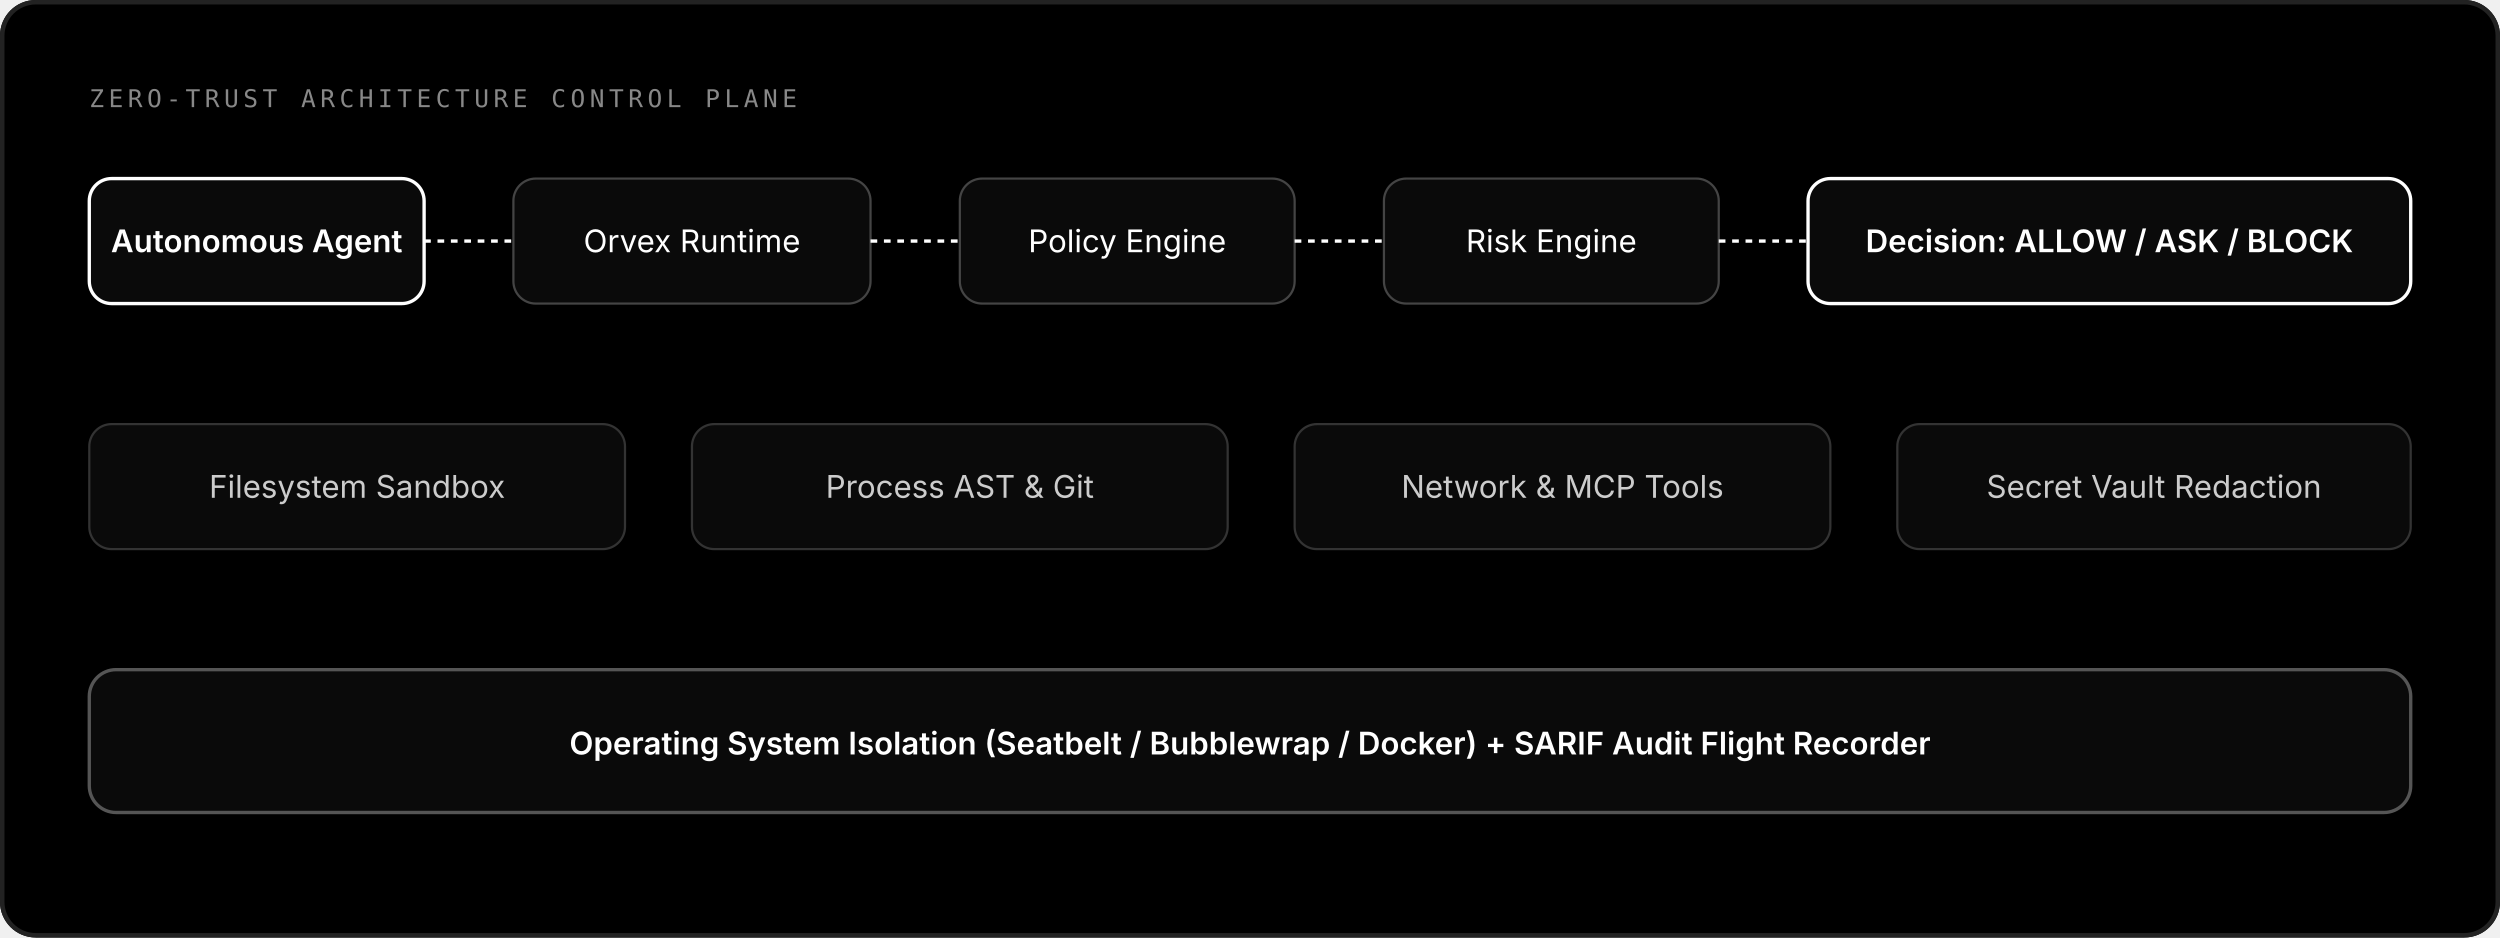
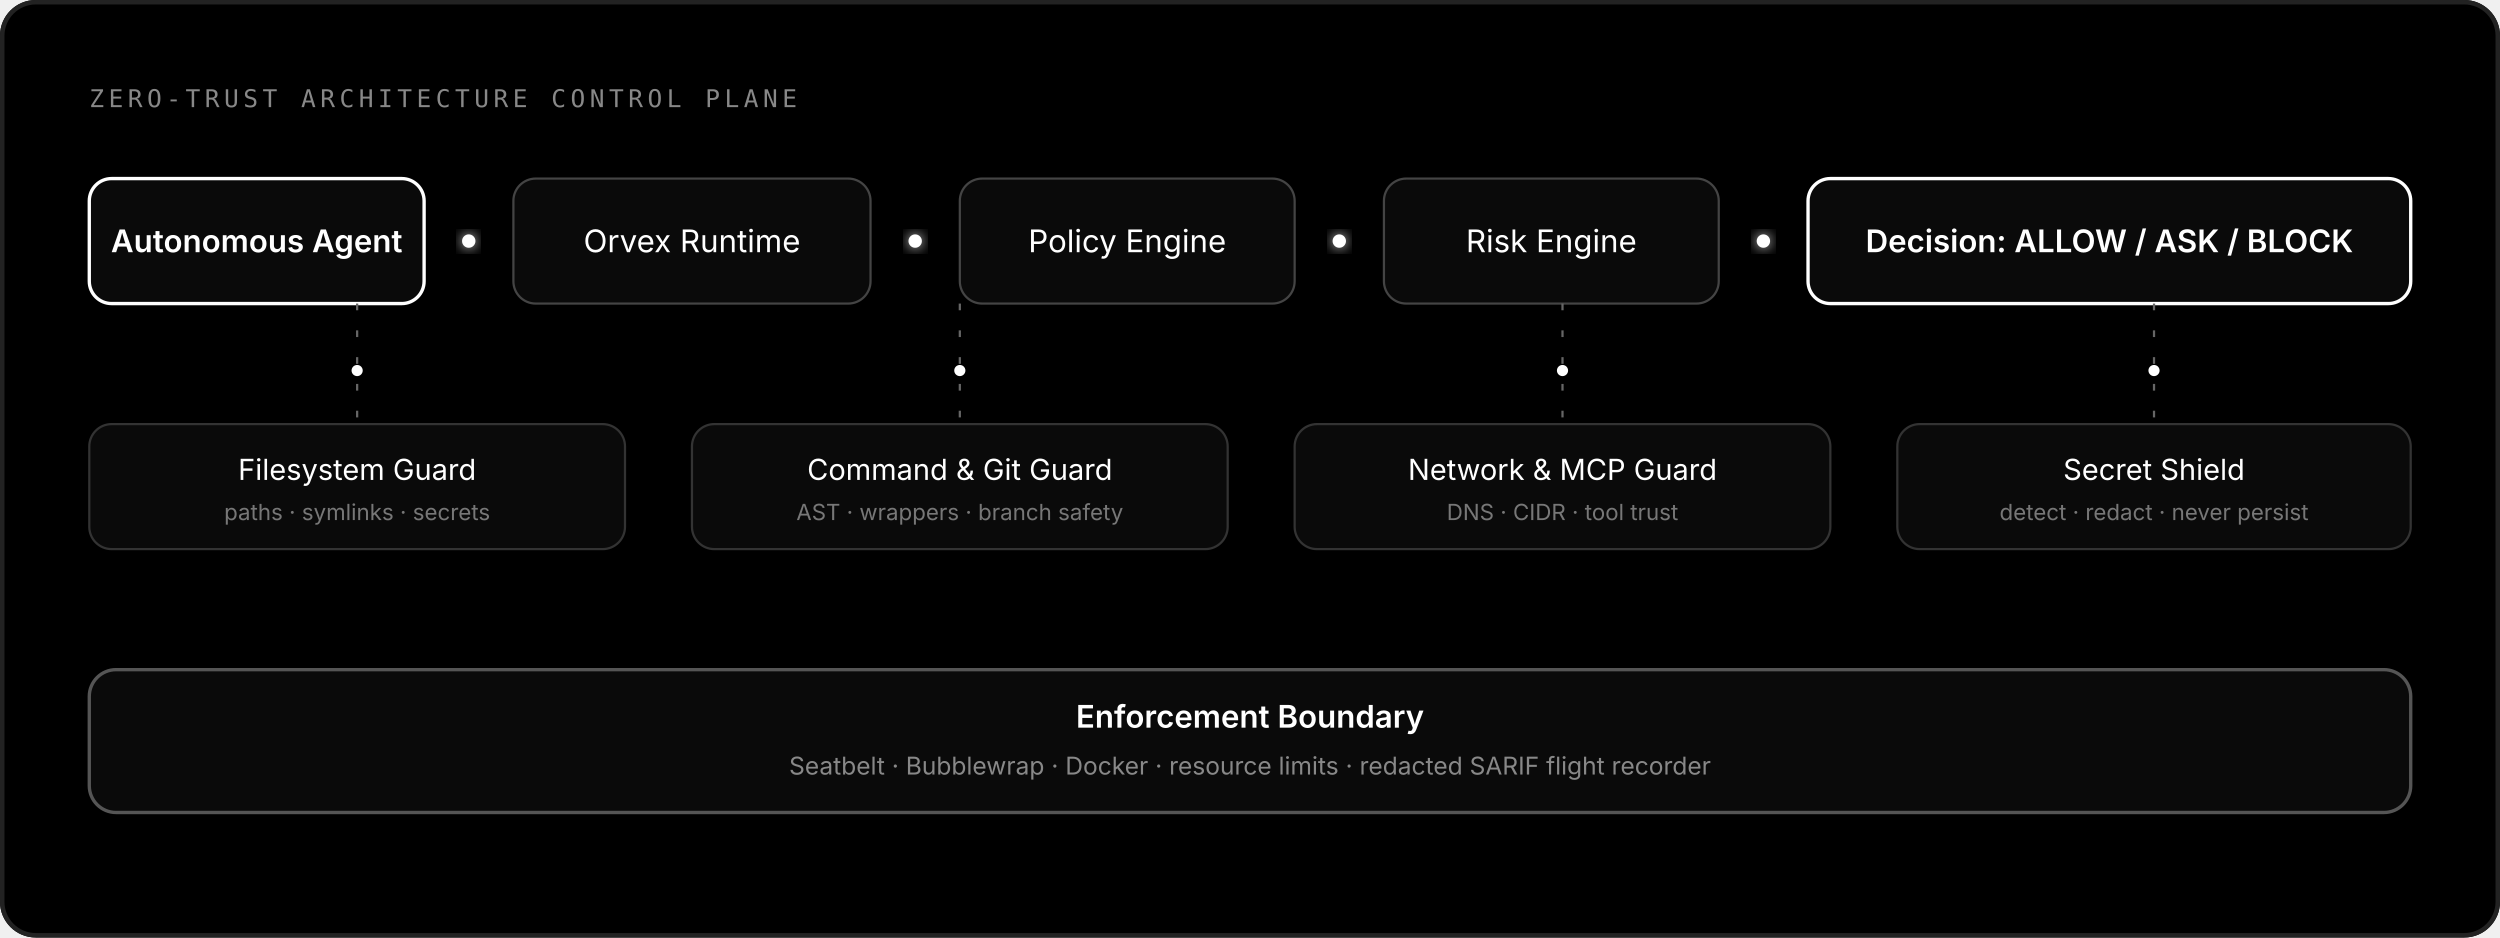
<svg xmlns="http://www.w3.org/2000/svg" viewBox="0 0 1120 420" role="img" aria-label="Orvex Architecture">
+   <defs>
+     <linearGradient id="flow" x1="0" x2="1">
+       <stop offset="0" stop-color="#666" />
+       <stop offset="0.5" stop-color="#FFF" />
+       <stop offset="1" stop-color="#666" />
+     </linearGradient>
+     <filter id="softGlow" x="-40%" y="-40%" width="180%" height="180%">
+       <feGaussianBlur stdDeviation="3" result="blur" />
+       <feMerge>
+         <feMergeNode in="blur" />
+         <feMergeNode in="SourceGraphic" />
+       </feMerge>
+     </filter>
+     <style>
+       .flow-line { stroke-dasharray: 3 9; animation: flow 2.4s linear infinite; }
+       .pulse { transform-box: fill-box; transform-origin: center; animation: pulse 2.2s ease-in-out infinite; }
+       .pulse-delay { animation-delay: .7s; }
+       @keyframes flow { to { stroke-dashoffset: -24; } }
+       @keyframes pulse { 0%, 100% { opacity: .35; transform: scale(.8); } 50% { opacity: 1; transform: scale(1.25); } }
+       @media (prefers-reduced-motion: reduce) { .flow-line, .pulse, .pulse-delay { animation: none; } }
+     </style>
+   </defs>
  <rect width="1120" height="420" rx="16" fill="#000000" />
  <rect x="1" y="1" width="1118" height="418" rx="15" fill="none" stroke="#222222" stroke-width="2" />
  <text x="40" y="48" fill="#888888" font-family="IBM Plex Mono, monospace" font-size="11" letter-spacing="2">ZERO-TRUST ARCHITECTURE CONTROL PLANE</text>
  <g font-family="Inter, -apple-system, sans-serif" font-size="14" text-anchor="middle">
    <rect x="40" y="80" width="150" height="56" rx="10" fill="#0A0A0A" stroke="#FFFFFF" stroke-width="1.5" />
    <text x="115" y="113" fill="#FFFFFF" font-weight="600">Autonomous Agent</text>
    <rect x="230" y="80" width="160" height="56" rx="10" fill="#0A0A0A" stroke="#444444" />
    <text x="310" y="113" fill="#FFFFFF">Orvex Runtime</text>
    <rect x="430" y="80" width="150" height="56" rx="10" fill="#0A0A0A" stroke="#444444" />
    <text x="505" y="113" fill="#FFFFFF">Policy Engine</text>
    <rect x="620" y="80" width="150" height="56" rx="10" fill="#0A0A0A" stroke="#444444" />
    <text x="695" y="113" fill="#FFFFFF">Risk Engine</text>
    <rect x="810" y="80" width="270" height="56" rx="10" fill="#0A0A0A" stroke="#FFFFFF" stroke-width="1.5" />
    <text x="945" y="113" fill="#FFFFFF" font-weight="600">Decision: ALLOW / ASK / BLOCK</text>
-     <path d="M190 108h40M390 108h40M580 108h40M770 108h40" stroke="#FFFFFF" stroke-width="1.5" stroke-dasharray="3 3" />
+     <path class="flow-line" d="M190 108h40M390 108h40M580 108h40M770 108h40" stroke="url(#flow)" stroke-width="1.5" fill="none" />
+     <circle class="pulse" cx="210" cy="108" r="3" fill="#FFFFFF" filter="url(#softGlow)" />
+     <circle class="pulse pulse-delay" cx="410" cy="108" r="3" fill="#FFFFFF" filter="url(#softGlow)" />
+     <circle class="pulse" cx="600" cy="108" r="3" fill="#FFFFFF" filter="url(#softGlow)" />
+     <circle class="pulse pulse-delay" cx="790" cy="108" r="3" fill="#FFFFFF" filter="url(#softGlow)" />
    <rect x="40" y="190" width="240" height="56" rx="10" fill="#0A0A0A" stroke="#333333" />
-     <text x="160" y="223" fill="#CCCCCC">Filesystem Sandbox</text>
+     <text x="160" y="215" fill="#FFFFFF" font-size="13">Filesystem Guard</text>
+     <text x="160" y="233" fill="#777777" font-size="10">paths · symlinks · secrets</text>
    <rect x="310" y="190" width="240" height="56" rx="10" fill="#0A0A0A" stroke="#333333" />
-     <text x="430" y="223" fill="#CCCCCC">Process AST &amp; Git</text>
+     <text x="430" y="215" fill="#FFFFFF" font-size="13">Command &amp; Git Guard</text>
+     <text x="430" y="233" fill="#777777" font-size="10">AST · wrappers · branch safety</text>
    <rect x="580" y="190" width="240" height="56" rx="10" fill="#0A0A0A" stroke="#333333" />
-     <text x="700" y="223" fill="#CCCCCC">Network &amp; MCP Tools</text>
+     <text x="700" y="215" fill="#FFFFFF" font-size="13">Network &amp; MCP Guard</text>
+     <text x="700" y="233" fill="#777777" font-size="10">DNS · CIDR · tool trust</text>
    <rect x="850" y="190" width="230" height="56" rx="10" fill="#0A0A0A" stroke="#333333" />
-     <text x="965" y="223" fill="#CCCCCC">Secret Vault Redaction</text>
+     <text x="965" y="215" fill="#FFFFFF" font-size="13">Secret Shield</text>
+     <text x="965" y="233" fill="#777777" font-size="10">detect · redact · never persist</text>
+     <path class="flow-line" d="M160 136v54M430 136v54M700 136v54M965 136v54" stroke="#666666" stroke-width="1" fill="none" />
+     <circle class="pulse pulse-delay" cx="160" cy="166" r="2.5" fill="#FFFFFF" />
+     <circle class="pulse" cx="430" cy="166" r="2.5" fill="#FFFFFF" />
+     <circle class="pulse pulse-delay" cx="700" cy="166" r="2.5" fill="#FFFFFF" />
+     <circle class="pulse" cx="965" cy="166" r="2.5" fill="#FFFFFF" />
    <rect x="40" y="300" width="1040" height="64" rx="12" fill="#0A0A0A" stroke="#555555" stroke-width="1.5" />
-     <text x="560" y="338" fill="#FFFFFF" font-weight="600">Operating System Isolation (Seatbelt / Bubblewrap / Docker)  +  SARIF Audit Flight Recorder</text>
+     <text x="560" y="326" fill="#FFFFFF" font-weight="600">Enforcement Boundary</text>
+     <text x="560" y="347" fill="#888888" font-size="11">Seatbelt · Bubblewrap · Docker · resource limits · redacted SARIF flight recorder</text>
  </g>
</svg>
